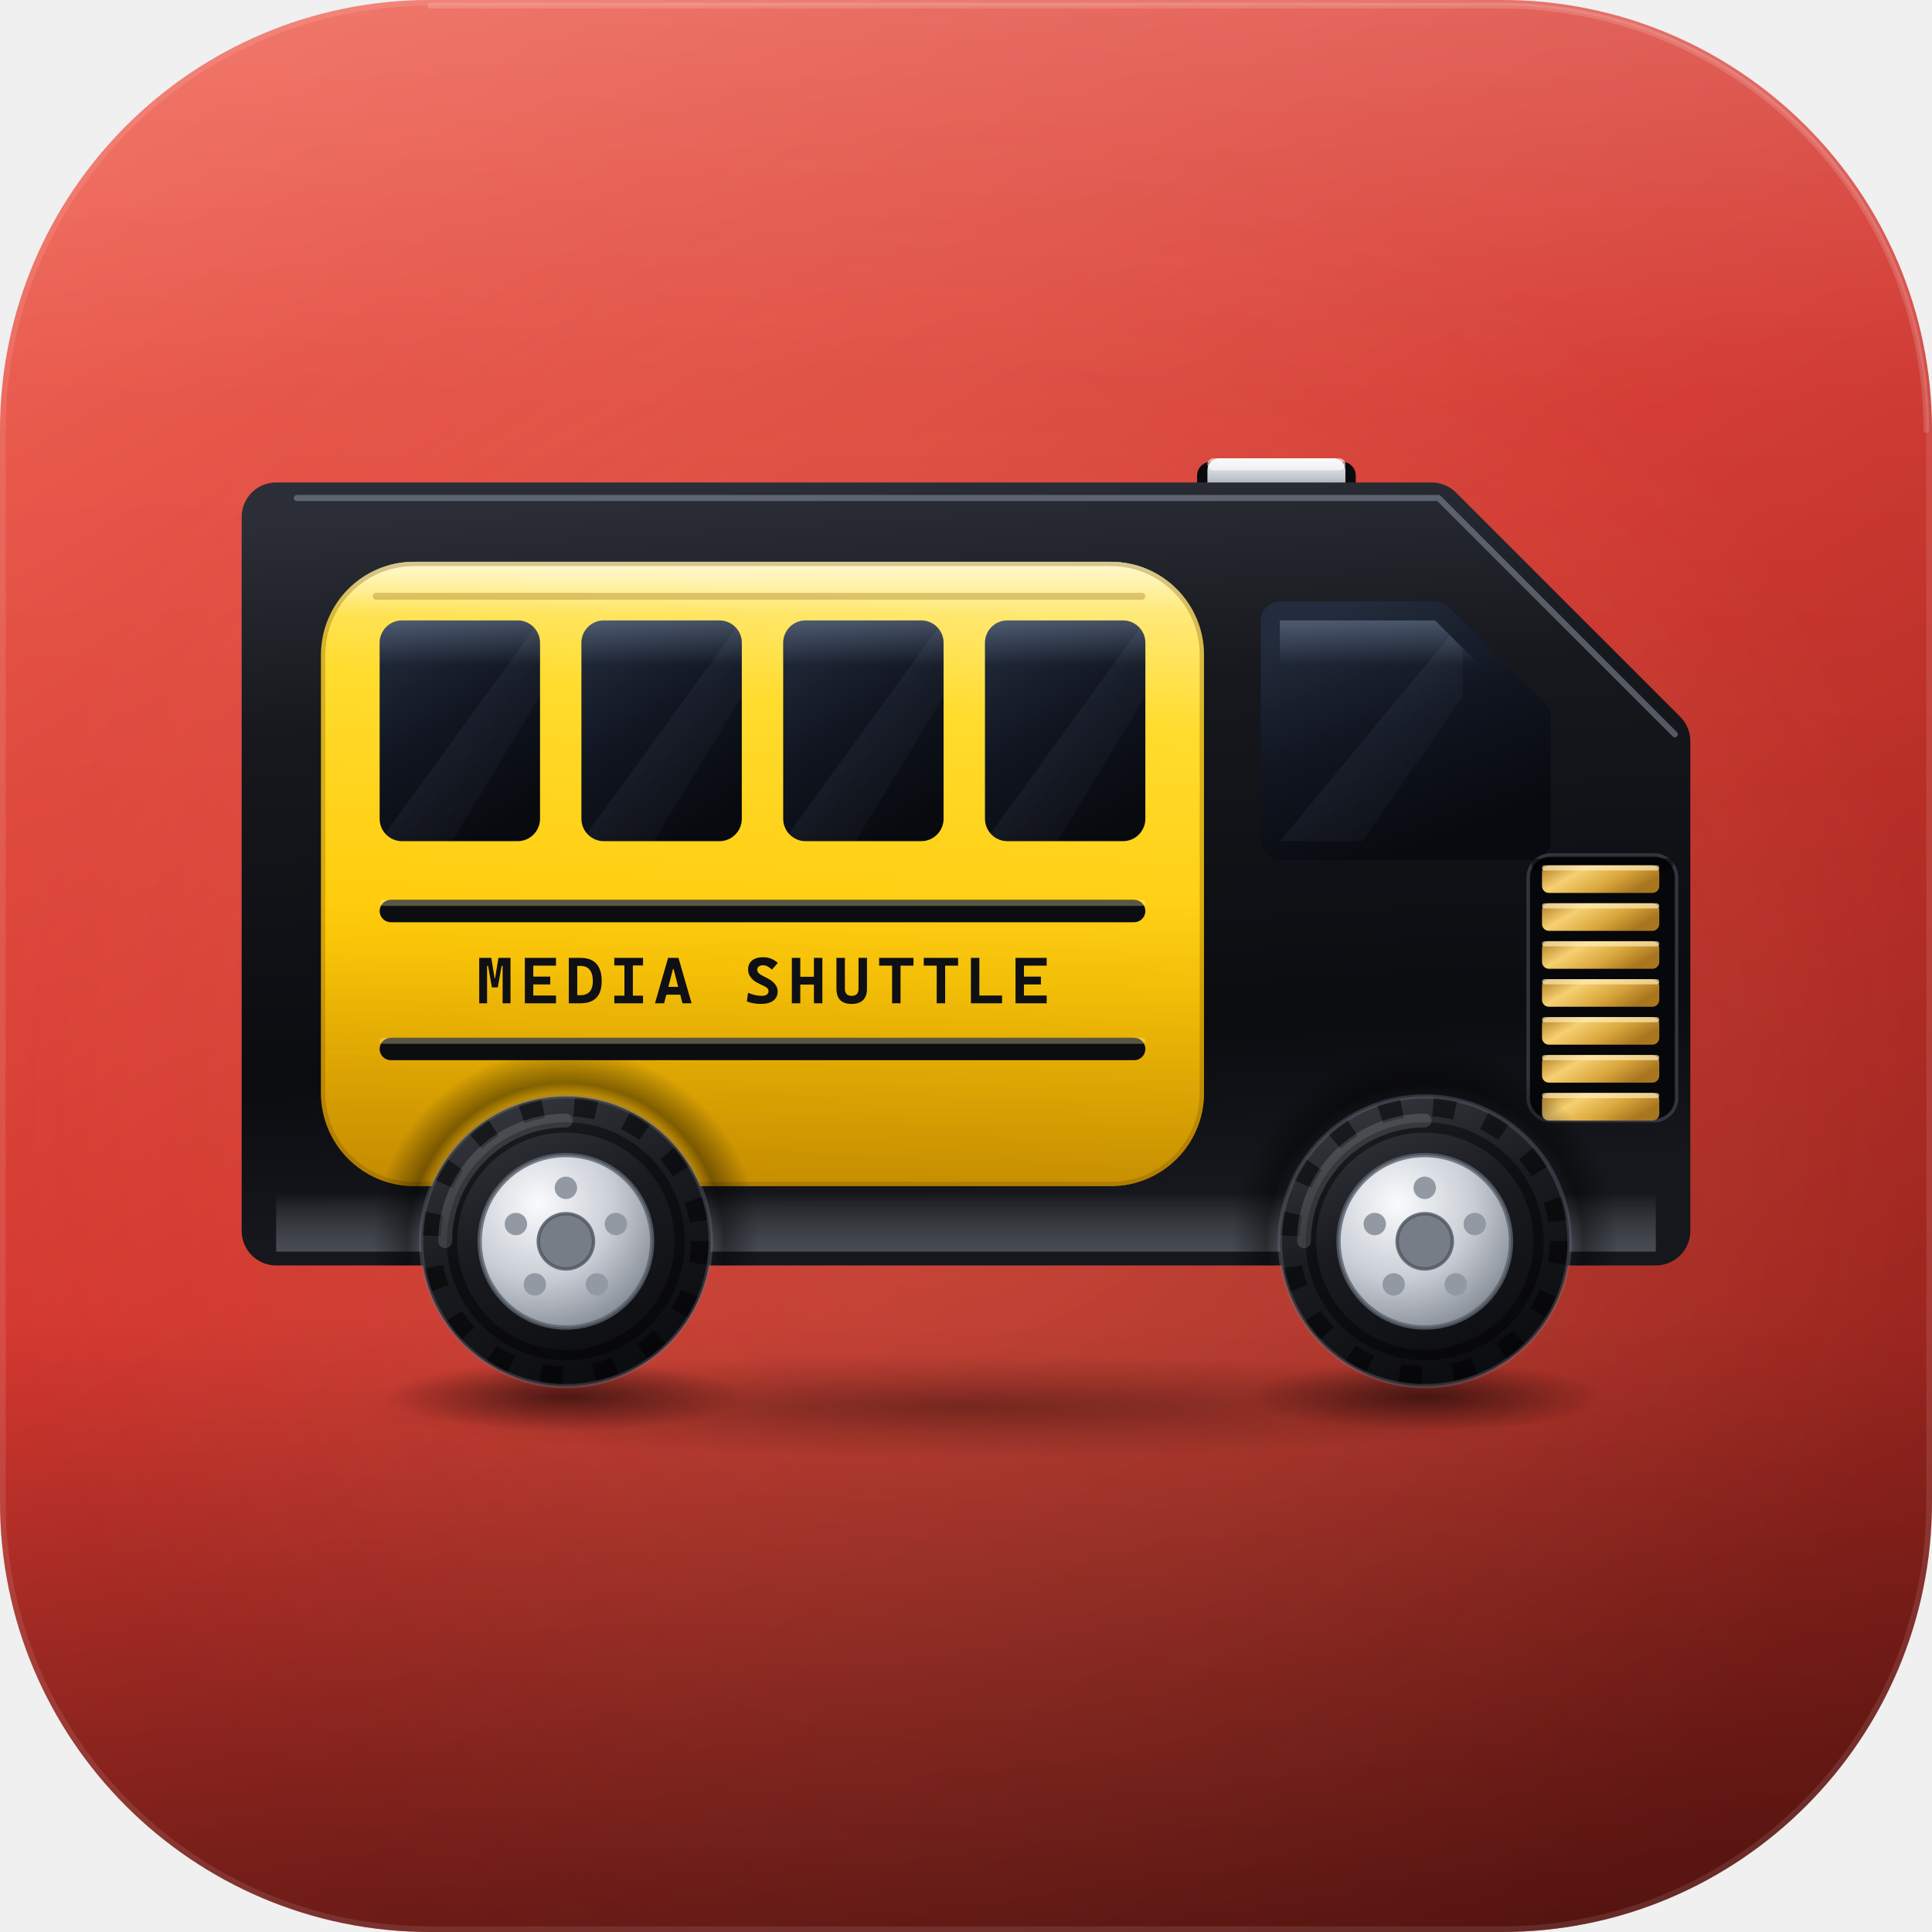
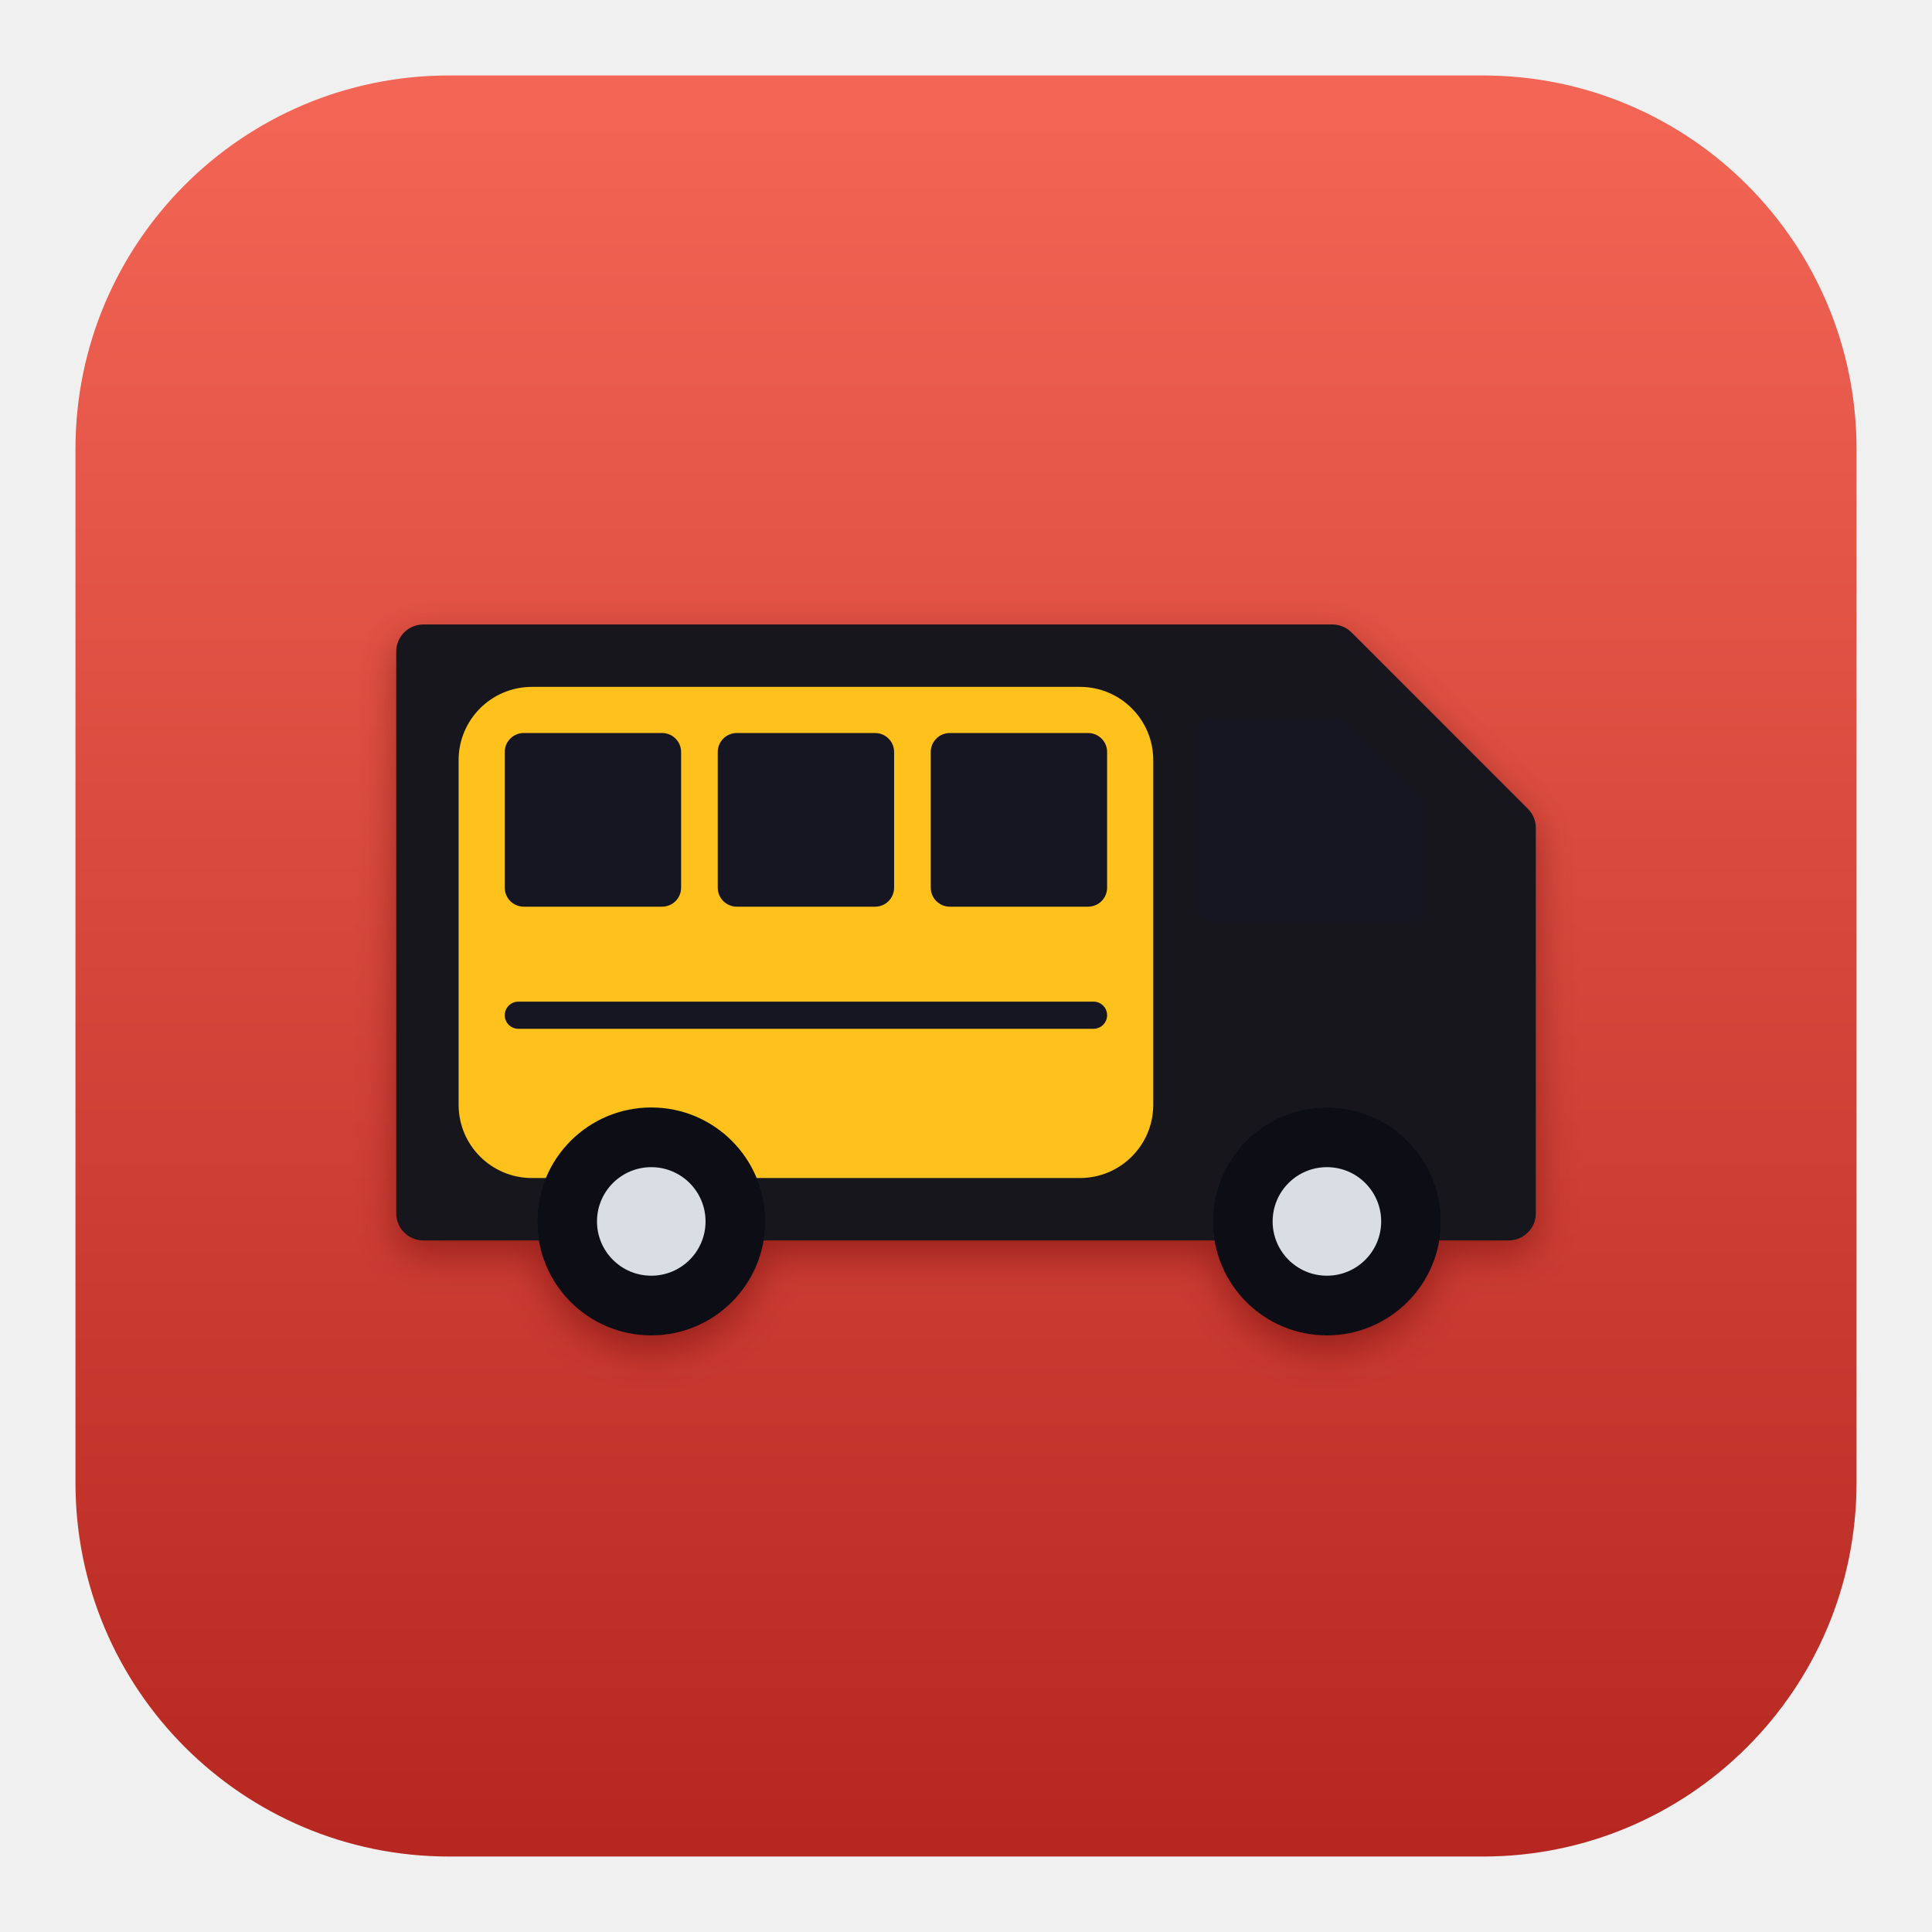
- <svg xmlns="http://www.w3.org/2000/svg" viewBox="0 0 1024 1024" width="1024" height="1024" role="img" aria-labelledby="iconTitle">
+ <svg xmlns="http://www.w3.org/2000/svg" viewBox="0 0 1024 1024" width="1024" height="1024">
  <defs>
-     <linearGradient id="tile" x1="0.2" y1="0" x2="0.8" y2="1">
-       <stop offset="0" stop-color="#EC5C4D" />
-       <stop offset="0.45" stop-color="#D2372F" />
-       <stop offset="1" stop-color="#88201A" />
+     <linearGradient id="tile" x1="0" y1="0" x2="0" y2="1">
+       <stop offset="0" stop-color="#F46655" />
+       <stop offset="1" stop-color="#B52620" />
    </linearGradient>
-     <radialGradient id="tileGlow" cx="0.5" cy="0.57" r="0.5">
-       <stop offset="0" stop-color="#FFD9A0" stop-opacity="0.13" />
-       <stop offset="0.55" stop-color="#FFD9A0" stop-opacity="0.07" />
-       <stop offset="1" stop-color="#FFD9A0" stop-opacity="0" />
-     </radialGradient>
-     <linearGradient id="tileSheen" x1="0" y1="0" x2="0" y2="1">
-       <stop offset="0" stop-color="#FFFFFF" stop-opacity="0.16" />
-       <stop offset="0.5" stop-color="#FFFFFF" stop-opacity="0.03" />
-       <stop offset="1" stop-color="#FFFFFF" stop-opacity="0" />
-     </linearGradient>
-     <linearGradient id="tileFloor" x1="0" y1="0" x2="0" y2="1">
-       <stop offset="0" stop-color="#000000" stop-opacity="0" />
-       <stop offset="1" stop-color="#000000" stop-opacity="0.38" />
-     </linearGradient>
-     <clipPath id="tileClip">
-       <rect x="0" y="0" width="1024" height="1024" rx="228" />
-     </clipPath>
-     <linearGradient id="chassis" x1="0" y1="0" x2="0.12" y2="1">
-       <stop offset="0" stop-color="#2B2E36" />
-       <stop offset="0.30" stop-color="#16181D" />
-       <stop offset="0.78" stop-color="#0B0C10" />
-       <stop offset="1" stop-color="#15171C" />
-     </linearGradient>
-     <linearGradient id="rocker" x1="0" y1="0" x2="0" y2="1">
-       <stop offset="0" stop-color="#FFFFFF" stop-opacity="0" />
-       <stop offset="1" stop-color="#A7B2C4" stop-opacity="0.34" />
-     </linearGradient>
-     <linearGradient id="paint" x1="0.1" y1="0" x2="0" y2="1">
-       <stop offset="0" stop-color="#FFE978" />
-       <stop offset="0.18" stop-color="#FFDC2E" />
-       <stop offset="0.62" stop-color="#FFC907" />
-       <stop offset="1" stop-color="#E9A800" />
-     </linearGradient>
-     <linearGradient id="paintShade" x1="0" y1="0" x2="0" y2="1">
-       <stop offset="0.55" stop-color="#6B4400" stop-opacity="0" />
-       <stop offset="1" stop-color="#6B4400" stop-opacity="0.30" />
-     </linearGradient>
-     <linearGradient id="paintGloss" x1="0" y1="0" x2="0" y2="1">
-       <stop offset="0" stop-color="#FFFCE2" stop-opacity="0.85" />
-       <stop offset="1" stop-color="#FFFCE2" stop-opacity="0" />
-     </linearGradient>
-     <linearGradient id="glass" x1="0.15" y1="0" x2="0.6" y2="1">
-       <stop offset="0" stop-color="#232C3C" />
-       <stop offset="0.5" stop-color="#101520" />
-       <stop offset="1" stop-color="#080A0F" />
-     </linearGradient>
-     <linearGradient id="glassTop" x1="0" y1="0" x2="0" y2="1">
-       <stop offset="0" stop-color="#AFC6E8" stop-opacity="0.30" />
-       <stop offset="1" stop-color="#AFC6E8" stop-opacity="0" />
-     </linearGradient>
-     <linearGradient id="sheen" x1="0" y1="0" x2="1" y2="1">
-       <stop offset="0" stop-color="#CFE0FF" stop-opacity="0.10" />
-       <stop offset="1" stop-color="#CFE0FF" stop-opacity="0" />
-     </linearGradient>
-     <linearGradient id="tyre" x1="0.28" y1="0" x2="0.72" y2="1">
-       <stop offset="0" stop-color="#34373D" />
-       <stop offset="0.42" stop-color="#191B20" />
-       <stop offset="1" stop-color="#0A0B0E" />
-     </linearGradient>
-     <radialGradient id="rim" cx="0.34" cy="0.28" r="0.88">
-       <stop offset="0" stop-color="#FAFBFC" />
-       <stop offset="0.5" stop-color="#C9CED6" />
-       <stop offset="0.85" stop-color="#8D939C" />
-       <stop offset="1" stop-color="#6A707A" />
-     </radialGradient>
-     <linearGradient id="switch" x1="0" y1="0" x2="0" y2="1">
-       <stop offset="0" stop-color="#F2F4F7" />
-       <stop offset="0.5" stop-color="#C3C8D0" />
-       <stop offset="1" stop-color="#868C96" />
-     </linearGradient>
-     <linearGradient id="gold" x1="0" y1="0" x2="1" y2="0.4">
-       <stop offset="0" stop-color="#B07C22" />
-       <stop offset="0.35" stop-color="#F6D072" />
-       <stop offset="0.7" stop-color="#D9A63C" />
-       <stop offset="1" stop-color="#A97620" />
-     </linearGradient>
-     <radialGradient id="lamp" cx="0.42" cy="0.36" r="0.7">
-       <stop offset="0" stop-color="#FFFDF2" />
-       <stop offset="0.45" stop-color="#FFE7A8" />
-       <stop offset="1" stop-color="#D79A31" />
-     </radialGradient>
-     <radialGradient id="ambient" cx="0.5" cy="0.5" r="0.5">
-       <stop offset="0" stop-color="#000" stop-opacity="0.34" />
-       <stop offset="0.55" stop-color="#000" stop-opacity="0.13" />
-       <stop offset="1" stop-color="#000" stop-opacity="0" />
-     </radialGradient>
-     <radialGradient id="arch" cx="0.5" cy="0.5" r="0.5">
-       <stop offset="0.74" stop-color="#000" stop-opacity="0" />
-       <stop offset="0.82" stop-color="#000" stop-opacity="0.40" />
-       <stop offset="1" stop-color="#000" stop-opacity="0" />
-     </radialGradient>
-     <radialGradient id="contact" cx="0.5" cy="0.5" r="0.5">
-       <stop offset="0" stop-color="#000" stop-opacity="0.55" />
-       <stop offset="1" stop-color="#000" stop-opacity="0" />
-     </radialGradient>
-     <clipPath id="cardClip">
-       <path d="M92 236 H802 L932 366 V690 H92 Z" />
-     </clipPath>
-     <clipPath id="bodyClip">
-       <rect x="138" y="282" width="512" height="362" rx="54" />
-     </clipPath>
-     <clipPath id="w1">
-       <rect x="172" y="316" width="93" height="128" rx="13" />
-     </clipPath>
-     <clipPath id="w2">
-       <rect x="289" y="316" width="93" height="128" rx="13" />
-     </clipPath>
-     <clipPath id="w3">
-       <rect x="406" y="316" width="93" height="128" rx="13" />
-     </clipPath>
-     <clipPath id="w4">
-       <rect x="523" y="316" width="93" height="128" rx="13" />
-     </clipPath>
-     <clipPath id="wDriver">
-       <path d="M694 316 H784 L840 372 V444 H694 Z" />
-     </clipPath>
+     <filter id="shadow" x="-10%" y="-10%" width="120%" height="130%">
+       <feDropShadow dx="0" dy="10" stdDeviation="14" flood-color="#5A0E0A" flood-opacity="0.45" />
+     </filter>
  </defs>
-   <g clip-path="url(#tileClip)">
-     <rect width="1024" height="1024" fill="url(#tile)" />
-     <rect width="1024" height="1024" fill="url(#tileGlow)" />
-     <rect width="1024" height="420" fill="url(#tileSheen)" />
-     <rect y="700" width="1024" height="324" fill="url(#tileFloor)" />
-     <g transform="translate(44 40) scale(0.914062)">
-       <ellipse cx="512" cy="772" rx="358" ry="30" fill="url(#ambient)" />
-       <ellipse cx="280" cy="766" rx="104" ry="20" fill="url(#contact)" />
-       <ellipse cx="778" cy="766" rx="104" ry="20" fill="url(#contact)" />
-       <rect x="646" y="224" width="92" height="24" rx="8" fill="#0A0B0E" />
-       <rect x="652" y="222" width="80" height="22" rx="7" fill="url(#switch)" />
-       <rect x="652" y="222" width="80" height="7" rx="3.5" fill="#FFFFFF" opacity="0.6" />
-       <path d="M112 256 H782 L912 386 V670 H112 Z" fill="url(#chassis)" stroke="url(#chassis)" stroke-width="40" stroke-linejoin="round" stroke-linecap="round" />
-       <path d="M124 245 H786 L923 382" fill="none" stroke="#8892A3" stroke-width="3.5" stroke-linejoin="round" stroke-linecap="round" opacity="0.55" />
-       <rect x="112" y="648" width="800" height="34" fill="url(#rocker)" />
-       <rect x="138" y="282" width="512" height="362" rx="54" fill="url(#paint)" />
-       <g clip-path="url(#bodyClip)">
-         <rect x="138" y="282" width="512" height="362" fill="url(#paintShade)" />
-         <rect x="138" y="282" width="512" height="30" fill="url(#paintGloss)" />
+   <rect x="40" y="40" width="944" height="944" rx="198" fill="url(#tile)" />
+   <g transform="translate(40 40) scale(0.9219)">
+     <g filter="url(#shadow)" transform="translate(512 520) scale(0.78) translate(-512 -498)">
+       <path d="M112 256 H782 L912 386 V670 H112 Z" fill="#17191F" stroke="#17191F" stroke-width="40" stroke-linejoin="round" />
+       <rect x="138" y="282" width="512" height="362" rx="54" fill="#FFC21A" />
+       <g fill="#141822">
+         <rect x="172" y="316" width="130" height="128" rx="14" />
+         <rect x="329" y="316" width="130" height="128" rx="14" />
+         <rect x="486" y="316" width="130" height="128" rx="14" />
+         <path d="M694 316 H784 L840 372 V444 H694 Z" stroke="#141822" stroke-width="22" stroke-linejoin="round" />
+         <rect x="172" y="514" width="444" height="20" rx="10" />
      </g>
-       <rect x="139.25" y="283.25" width="509.5" height="359.5" rx="52.75" fill="none" stroke="#7A5200" stroke-width="2.5" opacity="0.30" />
-       <rect x="168" y="300" width="448" height="4" rx="2" fill="#8A5F00" opacity="0.30" />
-       <g>
-         <rect x="172" y="316" width="93" height="128" rx="13" fill="url(#glass)" />
-         <g clip-path="url(#w1)">
-           <path d="M172 444 L265 316 L265 360 L214 444 Z" fill="url(#sheen)" />
-           <rect x="172" y="316" width="93" height="26" fill="url(#glassTop)" />
-         </g>
-         <rect x="289" y="316" width="93" height="128" rx="13" fill="url(#glass)" />
-         <g clip-path="url(#w2)">
-           <path d="M289 444 L382 316 L382 360 L331 444 Z" fill="url(#sheen)" />
-           <rect x="289" y="316" width="93" height="26" fill="url(#glassTop)" />
-         </g>
-         <rect x="406" y="316" width="93" height="128" rx="13" fill="url(#glass)" />
-         <g clip-path="url(#w3)">
-           <path d="M406 444 L499 316 L499 360 L448 444 Z" fill="url(#sheen)" />
-           <rect x="406" y="316" width="93" height="26" fill="url(#glassTop)" />
-         </g>
-         <rect x="523" y="316" width="93" height="128" rx="13" fill="url(#glass)" />
-         <g clip-path="url(#w4)">
-           <path d="M523 444 L616 316 L616 360 L565 444 Z" fill="url(#sheen)" />
-           <rect x="523" y="316" width="93" height="26" fill="url(#glassTop)" />
-         </g>
-       </g>
-       <path d="M694 316 H784 L840 372 V444 H694 Z" fill="url(#glass)" stroke="url(#glass)" stroke-width="22" stroke-linejoin="round" />
-       <g clip-path="url(#wDriver)">
-         <path d="M694 444 L800 316 L800 360 L742 444 Z" fill="url(#sheen)" />
-         <rect x="694" y="316" width="146" height="26" fill="url(#glassTop)" />
-       </g>
-       <rect x="172" y="478" width="444" height="13" rx="6.5" fill="#0C0D11" />
-       <rect x="172" y="478" width="444" height="3.5" rx="1.75" fill="#FFF3B0" opacity="0.32" />
-       <rect x="172" y="558" width="444" height="13" rx="6.5" fill="#0C0D11" />
-       <rect x="172" y="558" width="444" height="3.5" rx="1.75" fill="#FFF3B0" opacity="0.32" />
-       <path d="M238.175 528.778 238.732 523.435H238.955L240.884 511.652H243.612L243.909 516.328H242.74L240.513 528.778ZM229.733 538.0V511.652H234.297V538.0ZM237.099 528.778 234.873 516.328H233.704L234.001 511.652H236.728L238.658 523.435H238.806L239.326 528.778ZM243.315 538.0V511.652H247.879V538.0ZM256.192 538.0V511.652H261.091V538.0ZM256.192 538.0V533.491H274.265V538.0ZM256.192 527.071V522.544H270.925V527.071ZM256.192 516.161V511.652H274.265V516.161ZM286.326 538.0V533.306H288.385Q292.003 533.306 293.812 531.237Q295.621 529.168 295.621 525.197Q295.621 520.818 293.812 518.573Q292.003 516.328 288.385 516.328H286.4L285.954 511.652H288.385Q300.761 511.652 300.761 525.197Q300.761 538.0 288.385 538.0ZM281.687 538.0V511.652H286.585V538.0ZM313.935 538.0V511.652H318.834V538.0ZM308.072 538.0V533.584H324.734V538.0ZM308.072 516.05V511.652H324.734V516.05ZM331.655 538.0 339.263 511.652H345.275L352.882 538.0H347.594L342.436 518.091H342.102L336.944 538.0ZM335.496 533.009V528.481H348.856V533.009ZM393.091 538.371Q390.846 538.371 388.73 537.991Q386.615 537.61 384.945 536.924L385.613 531.914Q387.654 532.768 389.667 533.231Q391.681 533.695 393.388 533.695Q395.373 533.695 396.431 532.99Q397.488 532.285 397.488 530.968Q397.488 529.242 395.317 528.222L391.532 526.385Q388.73 525.012 387.19 522.989Q385.65 520.967 385.65 518.518Q385.65 515.066 387.933 513.174Q390.215 511.281 394.39 511.281Q396.82 511.281 399 512.135Q401.181 512.988 402.869 514.603L399.492 518.48Q398.212 517.256 396.913 516.597Q395.614 515.938 394.408 515.938Q392.775 515.938 391.866 516.634Q390.957 517.33 390.957 518.647Q390.957 519.52 391.597 520.299Q392.237 521.078 393.425 521.709L396.987 523.546Q399.771 524.993 401.283 526.923Q402.795 528.853 402.795 531.061Q402.795 534.567 400.271 536.469Q397.748 538.371 393.091 538.371ZM423.818 538.0V511.652H428.716V538.0ZM411.015 538.0V511.652H415.913V538.0ZM411.794 527.146V522.618H428.03V527.146ZM445.654 538.371Q436.881 538.371 436.881 529.539V511.652H441.779V529.539Q441.779 531.599 442.735 532.638Q443.69 533.677 445.739 533.677Q449.683 533.677 449.683 529.539V511.652H454.582V529.539Q454.582 533.955 452.311 536.163Q450.041 538.371 445.654 538.371ZM469.148 538.0V511.652H474.046V538.0ZM461.633 516.161V511.652H481.561V516.161ZM495.013 538.0V511.652H499.912V538.0ZM487.499 516.161V511.652H507.426V516.161ZM514.849 538.0V511.652H519.747V538.0ZM514.849 538.0V533.491H532.921V538.0ZM540.714 538.0V511.652H545.613V538.0ZM540.714 538.0V533.491H558.787V538.0ZM540.714 527.071V522.544H555.447V527.071ZM540.714 516.161V511.652H558.787V516.161Z" fill="#0F1014" />
-       <rect x="838" y="452" width="86" height="154" rx="13" fill="#06070A" />
-       <rect x="838" y="452" width="86" height="154" rx="13" fill="none" stroke="#454B55" stroke-width="2" opacity="0.65" />
-       <rect x="840" y="454" width="82" height="7" rx="3.5" fill="#000" opacity="0.55" />
-       <g>
-         <rect x="846" y="458" width="68" height="16" rx="4" fill="url(#gold)" />
-         <rect x="846" y="458" width="68" height="3" rx="1.5" fill="#FFF0C0" opacity="0.65" />
-         <rect x="846" y="480" width="68" height="16" rx="4" fill="url(#gold)" />
-         <rect x="846" y="480" width="68" height="3" rx="1.5" fill="#FFF0C0" opacity="0.65" />
-         <rect x="846" y="502" width="68" height="16" rx="4" fill="url(#gold)" />
-         <rect x="846" y="502" width="68" height="3" rx="1.5" fill="#FFF0C0" opacity="0.65" />
-         <rect x="846" y="524" width="68" height="16" rx="4" fill="url(#gold)" />
-         <rect x="846" y="524" width="68" height="3" rx="1.5" fill="#FFF0C0" opacity="0.65" />
-         <rect x="846" y="546" width="68" height="16" rx="4" fill="url(#gold)" />
-         <rect x="846" y="546" width="68" height="3" rx="1.5" fill="#FFF0C0" opacity="0.65" />
-         <rect x="846" y="568" width="68" height="16" rx="4" fill="url(#gold)" />
-         <rect x="846" y="568" width="68" height="3" rx="1.5" fill="#FFF0C0" opacity="0.65" />
-         <rect x="846" y="590" width="68" height="16" rx="4" fill="url(#gold)" />
-         <rect x="846" y="590" width="68" height="3" rx="1.5" fill="#FFF0C0" opacity="0.65" />
-       </g>
-       <g>
-         <g clip-path="url(#cardClip)">
-           <circle cx="280" cy="676" r="112" fill="url(#arch)" />
-         </g>
-         <circle cx="280" cy="676" r="84" fill="url(#tyre)" />
-         <circle cx="280" cy="676" r="78" fill="none" stroke="#000" stroke-width="11" stroke-dasharray="13.02 18.01" opacity="0.5" />
-         <circle cx="280" cy="676" r="84" fill="none" stroke="#6C7481" stroke-width="2.5" opacity="0.35" />
-         <circle cx="280" cy="676" r="66" fill="none" stroke="#000" stroke-width="6" opacity="0.45" />
-         <circle cx="280" cy="676" r="50" fill="url(#rim)" />
-         <circle cx="280" cy="676" r="50" fill="none" stroke="#5A616B" stroke-width="2.5" opacity="0.8" />
-         <circle cx="280" cy="676" r="16" fill="#767D87" />
-         <circle cx="280" cy="676" r="16" fill="none" stroke="#4E555F" stroke-width="2" opacity="0.8" />
-         <g fill="#9299A2">
-           <circle cx="280" cy="645" r="6.5" />
-           <circle cx="309" cy="666" r="6.5" />
-           <circle cx="298" cy="701" r="6.5" />
-           <circle cx="262" cy="701" r="6.5" />
-           <circle cx="251" cy="666" r="6.5" />
-         </g>
-         <path d="M280 606 A70 70 0 0 0 210 676" fill="none" stroke="#FFFFFF" stroke-width="8" stroke-linecap="round" opacity="0.14" />
-         <g clip-path="url(#cardClip)">
-           <circle cx="778" cy="676" r="112" fill="url(#arch)" />
-         </g>
-         <circle cx="778" cy="676" r="84" fill="url(#tyre)" />
-         <circle cx="778" cy="676" r="78" fill="none" stroke="#000" stroke-width="11" stroke-dasharray="13.02 18.01" opacity="0.5" />
-         <circle cx="778" cy="676" r="84" fill="none" stroke="#6C7481" stroke-width="2.5" opacity="0.35" />
-         <circle cx="778" cy="676" r="66" fill="none" stroke="#000" stroke-width="6" opacity="0.45" />
-         <circle cx="778" cy="676" r="50" fill="url(#rim)" />
-         <circle cx="778" cy="676" r="50" fill="none" stroke="#5A616B" stroke-width="2.5" opacity="0.8" />
-         <circle cx="778" cy="676" r="16" fill="#767D87" />
-         <circle cx="778" cy="676" r="16" fill="none" stroke="#4E555F" stroke-width="2" opacity="0.8" />
-         <g fill="#9299A2">
-           <circle cx="778" cy="645" r="6.5" />
-           <circle cx="807" cy="666" r="6.5" />
-           <circle cx="796" cy="701" r="6.5" />
-           <circle cx="760" cy="701" r="6.5" />
-           <circle cx="749" cy="666" r="6.5" />
-         </g>
-         <path d="M778 606 A70 70 0 0 0 708 676" fill="none" stroke="#FFFFFF" stroke-width="8" stroke-linecap="round" opacity="0.14" />
-       </g>
+       <circle cx="280" cy="676" r="84" fill="#0E1015" />
+       <circle cx="778" cy="676" r="84" fill="#0E1015" />
+       <circle cx="280" cy="676" r="40" fill="#D9DEE5" />
+       <circle cx="778" cy="676" r="40" fill="#D9DEE5" />
    </g>
  </g>
-   <rect x="1.5" y="1.5" width="1021" height="1021" rx="226.5" fill="none" stroke="#FFFFFF" stroke-width="3" opacity="0.10" />
-   <path d="M228 3 H796 A225 225 0 0 1 1021 228" fill="none" stroke="#FFFFFF" stroke-width="3" opacity="0.15" stroke-linecap="round" />
</svg>
